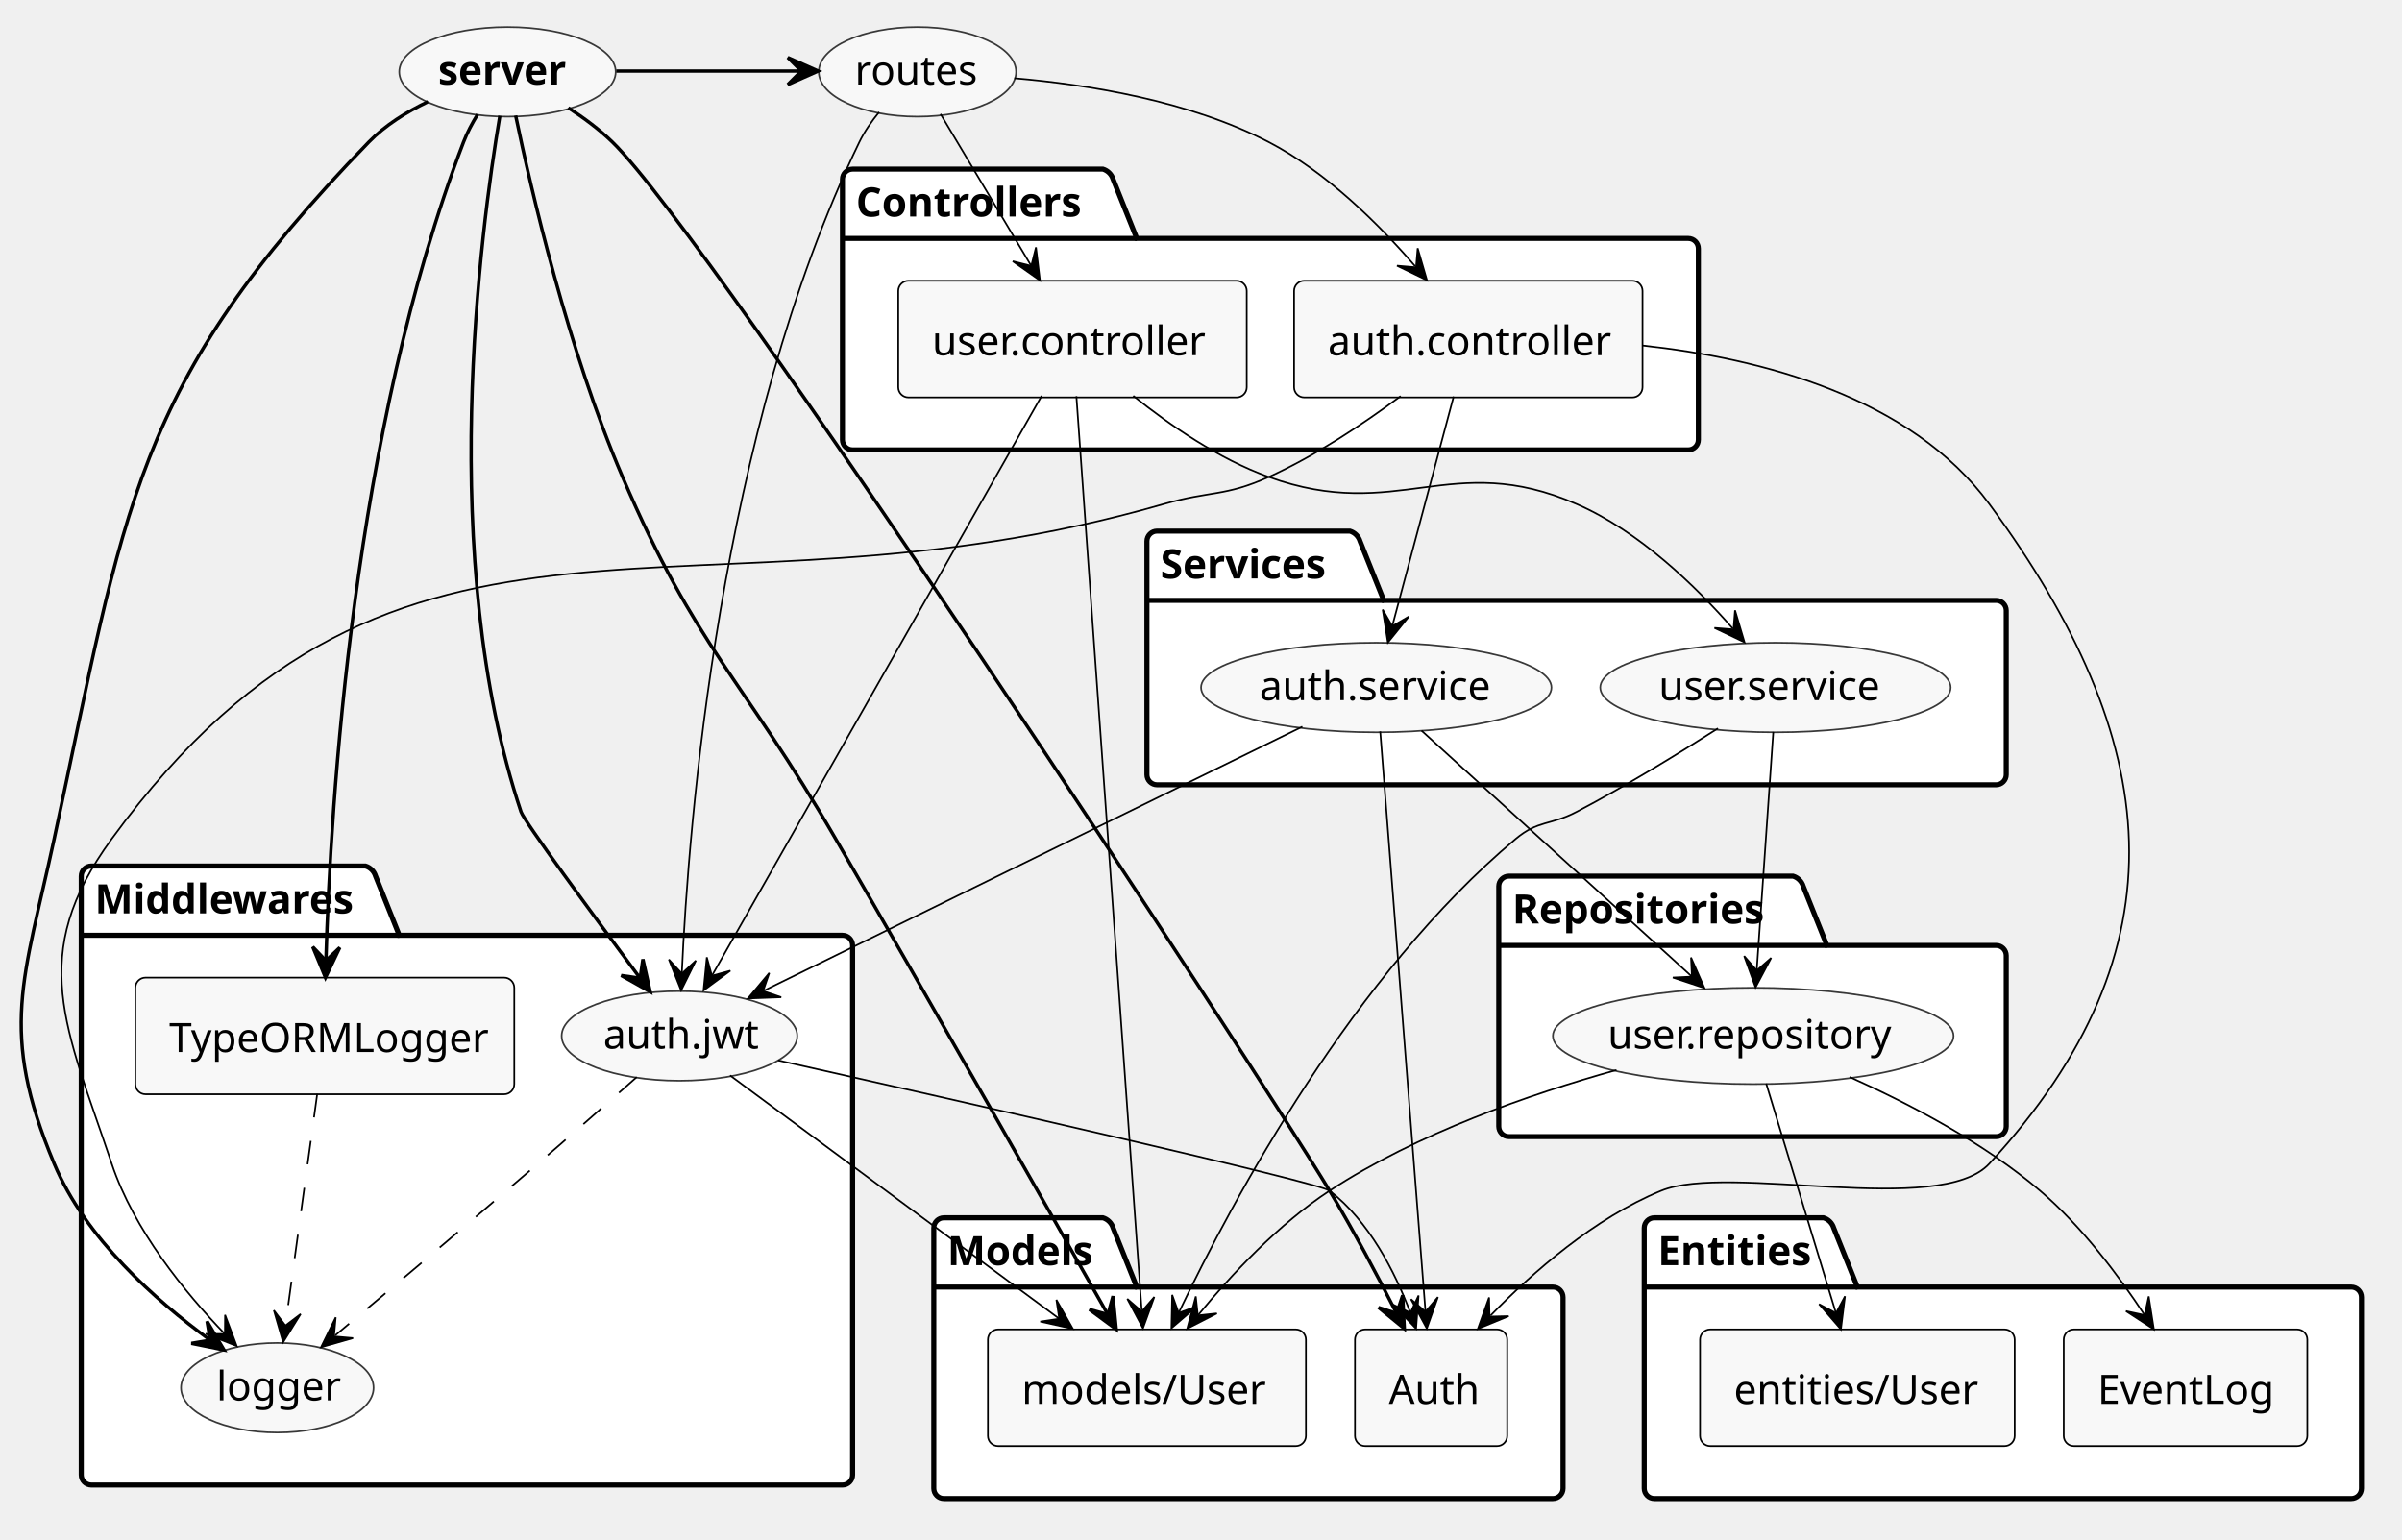
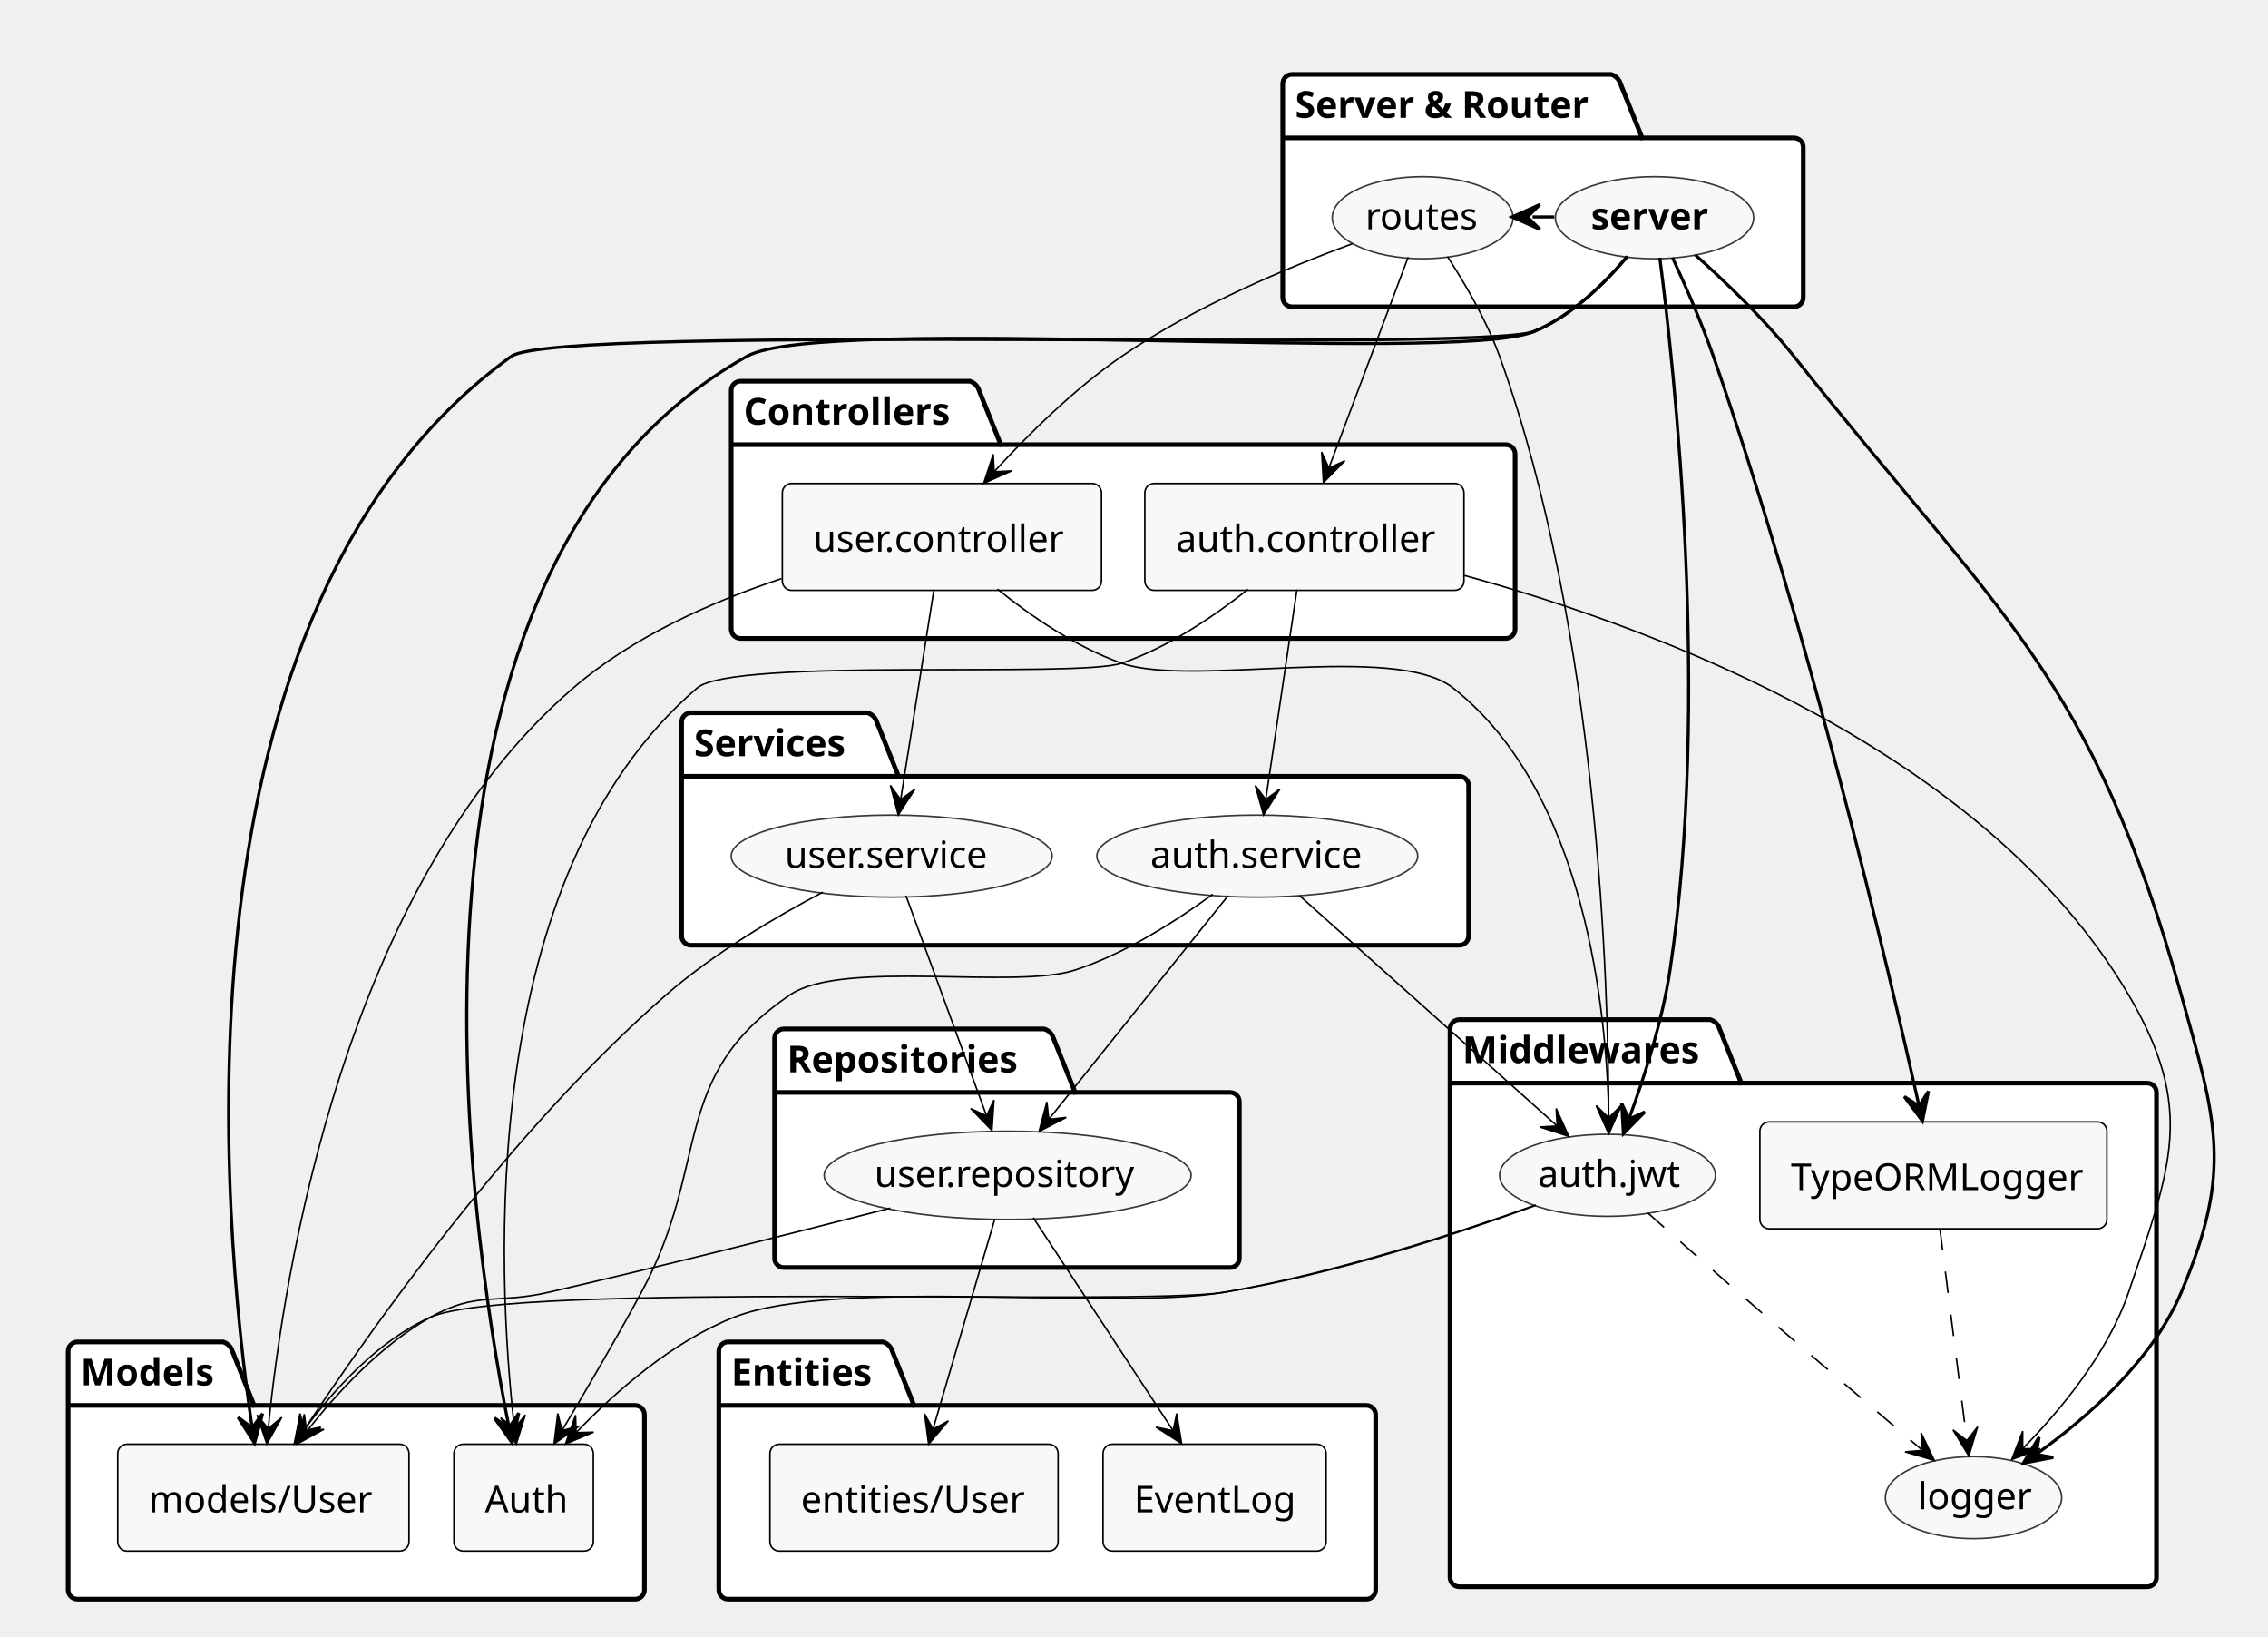
- <svg xmlns="http://www.w3.org/2000/svg" contentScriptType="application/ecmascript" contentStyleType="text/css" height="455px" preserveAspectRatio="none" style="width:710px;height:455px;" version="1.1" viewBox="0 0 710 455" width="710px" zoomAndPan="magnify">
+ <svg xmlns="http://www.w3.org/2000/svg" contentScriptType="application/ecmascript" contentStyleType="text/css" height="528px" preserveAspectRatio="none" style="width:732px;height:528px;" version="1.1" viewBox="0 0 732 528" width="732px" zoomAndPan="magnify">
  <defs />
  <g>
-     <path d="M252.015,50 L326.015,50 A4.5,4.5 0 0 1 329.015,53 L336.015,70.484 L499.015,70.484 A3,3 0 0 1 502.015,73.484 L502.015,130 A3,3 0 0 1 499.015,133 L252.015,133 A3,3 0 0 1 249.015,130 L249.015,53 A3,3 0 0 1 252.015,50 " fill="#FFFFFF" style="stroke: #000000; stroke-width: 1.5;" />
-     <line style="stroke: #000000; stroke-width: 1.5;" x1="249.015" x2="336.015" y1="70.484" y2="70.484" />
-     <text fill="#000000" font-family="Tahoma, sans-serif" font-size="12" font-weight="bold" lengthAdjust="spacingAndGlyphs" textLength="74" x="253.015" y="64.006">Controllers</text>
-     <path d="M27.015,256 L108.015,256 A4.5,4.5 0 0 1 111.015,259 L118.015,276.484 L249.015,276.484 A3,3 0 0 1 252.015,279.484 L252.015,436 A3,3 0 0 1 249.015,439 L27.015,439 A3,3 0 0 1 24.015,436 L24.015,259 A3,3 0 0 1 27.015,256 " fill="#FFFFFF" style="stroke: #000000; stroke-width: 1.5;" />
-     <line style="stroke: #000000; stroke-width: 1.5;" x1="24.015" x2="118.015" y1="276.484" y2="276.484" />
-     <text fill="#000000" font-family="Tahoma, sans-serif" font-size="12" font-weight="bold" lengthAdjust="spacingAndGlyphs" textLength="81" x="28.015" y="270.006">Middlewares</text>
-     <path d="M279.015,360 L326.015,360 A4.5,4.5 0 0 1 329.015,363 L336.015,380.484 L459.015,380.484 A3,3 0 0 1 462.015,383.484 L462.015,440 A3,3 0 0 1 459.015,443 L279.015,443 A3,3 0 0 1 276.015,440 L276.015,363 A3,3 0 0 1 279.015,360 " fill="#FFFFFF" style="stroke: #000000; stroke-width: 1.5;" />
-     <line style="stroke: #000000; stroke-width: 1.5;" x1="276.015" x2="336.015" y1="380.484" y2="380.484" />
-     <text fill="#000000" font-family="Tahoma, sans-serif" font-size="12" font-weight="bold" lengthAdjust="spacingAndGlyphs" textLength="47" x="280.015" y="374.006">Models</text>
-     <path d="M342.015,157 L399.015,157 A4.5,4.5 0 0 1 402.015,160 L409.015,177.484 L590.015,177.484 A3,3 0 0 1 593.015,180.484 L593.015,229 A3,3 0 0 1 590.015,232 L342.015,232 A3,3 0 0 1 339.015,229 L339.015,160 A3,3 0 0 1 342.015,157 " fill="#FFFFFF" style="stroke: #000000; stroke-width: 1.5;" />
-     <line style="stroke: #000000; stroke-width: 1.5;" x1="339.015" x2="409.015" y1="177.484" y2="177.484" />
-     <text fill="#000000" font-family="Tahoma, sans-serif" font-size="12" font-weight="bold" lengthAdjust="spacingAndGlyphs" textLength="57" x="343.015" y="171.006">Services</text>
-     <path d="M446.015,259 L530.015,259 A4.5,4.5 0 0 1 533.015,262 L540.015,279.484 L590.015,279.484 A3,3 0 0 1 593.015,282.484 L593.015,333 A3,3 0 0 1 590.015,336 L446.015,336 A3,3 0 0 1 443.015,333 L443.015,262 A3,3 0 0 1 446.015,259 " fill="#FFFFFF" style="stroke: #000000; stroke-width: 1.5;" />
-     <line style="stroke: #000000; stroke-width: 1.5;" x1="443.015" x2="540.015" y1="279.484" y2="279.484" />
-     <text fill="#000000" font-family="Tahoma, sans-serif" font-size="12" font-weight="bold" lengthAdjust="spacingAndGlyphs" textLength="84" x="447.015" y="273.006">Repositories</text>
-     <path d="M489.015,360 L539.015,360 A4.5,4.5 0 0 1 542.015,363 L549.015,380.484 L695.015,380.484 A3,3 0 0 1 698.015,383.484 L698.015,440 A3,3 0 0 1 695.015,443 L489.015,443 A3,3 0 0 1 486.015,440 L486.015,363 A3,3 0 0 1 489.015,360 " fill="#FFFFFF" style="stroke: #000000; stroke-width: 1.5;" />
-     <line style="stroke: #000000; stroke-width: 1.5;" x1="486.015" x2="549.015" y1="380.484" y2="380.484" />
-     <text fill="#000000" font-family="Tahoma, sans-serif" font-size="12" font-weight="bold" lengthAdjust="spacingAndGlyphs" textLength="50" x="490.015" y="374.006">Entities</text>
-     <rect fill="#F8F8F8" height="34.484" rx="3" ry="3" style="stroke: #000000; stroke-width: 0.5;" width="103" x="382.515" y="83" />
-     <text fill="#000000" font-family="Tahoma, sans-serif" font-size="12" lengthAdjust="spacingAndGlyphs" textLength="83" x="392.515" y="105.006">auth.controller</text>
-     <rect fill="#F8F8F8" height="34.484" rx="3" ry="3" style="stroke: #000000; stroke-width: 0.5;" width="103" x="265.515" y="83" />
-     <text fill="#000000" font-family="Tahoma, sans-serif" font-size="12" lengthAdjust="spacingAndGlyphs" textLength="83" x="275.515" y="105.006">user.controller</text>
-     <ellipse cx="200.835" cy="306.242" fill="#F8F8F8" rx="34.82" ry="13.242" style="stroke: #383838; stroke-width: 0.5;" />
-     <text fill="#000000" font-family="Tahoma, sans-serif" font-size="12" lengthAdjust="spacingAndGlyphs" textLength="45" x="178.335" y="309.984">auth.jwt</text>
-     <ellipse cx="81.971" cy="410.242" fill="#F8F8F8" rx="28.456" ry="13.242" style="stroke: #383838; stroke-width: 0.5;" />
-     <text fill="#000000" font-family="Tahoma, sans-serif" font-size="12" lengthAdjust="spacingAndGlyphs" textLength="36" x="63.971" y="413.984">logger</text>
-     <rect fill="#F8F8F8" height="34.484" rx="3" ry="3" style="stroke: #000000; stroke-width: 0.5;" width="112" x="40.015" y="289" />
-     <text fill="#000000" font-family="Tahoma, sans-serif" font-size="12" lengthAdjust="spacingAndGlyphs" textLength="92" x="50.015" y="311.006">TypeORMLogger</text>
-     <rect fill="#F8F8F8" height="34.484" rx="3" ry="3" style="stroke: #000000; stroke-width: 0.5;" width="45" x="400.515" y="393" />
-     <text fill="#000000" font-family="Tahoma, sans-serif" font-size="12" lengthAdjust="spacingAndGlyphs" textLength="25" x="410.515" y="415.006">Auth</text>
-     <rect fill="#F8F8F8" height="34.484" rx="3" ry="3" style="stroke: #000000; stroke-width: 0.5;" width="94" x="292.015" y="393" />
-     <text fill="#000000" font-family="Tahoma, sans-serif" font-size="12" lengthAdjust="spacingAndGlyphs" textLength="74" x="302.015" y="415.006">models/User</text>
-     <ellipse cx="406.805" cy="203.242" fill="#F8F8F8" rx="51.79" ry="13.242" style="stroke: #383838; stroke-width: 0.5;" />
-     <text fill="#000000" font-family="Tahoma, sans-serif" font-size="12" lengthAdjust="spacingAndGlyphs" textLength="69" x="372.305" y="206.984">auth.service</text>
-     <ellipse cx="524.805" cy="203.242" fill="#F8F8F8" rx="51.79" ry="13.242" style="stroke: #383838; stroke-width: 0.5;" />
-     <text fill="#000000" font-family="Tahoma, sans-serif" font-size="12" lengthAdjust="spacingAndGlyphs" textLength="69" x="490.305" y="206.984">user.service</text>
-     <ellipse cx="518.231" cy="306.243" fill="#F8F8F8" rx="59.216" ry="14.243" style="stroke: #383838; stroke-width: 0.5;" />
-     <text fill="#000000" font-family="Tahoma, sans-serif" font-size="12" lengthAdjust="spacingAndGlyphs" textLength="86" x="475.231" y="309.985">user.repository</text>
-     <rect fill="#F8F8F8" height="34.484" rx="3" ry="3" style="stroke: #000000; stroke-width: 0.5;" width="93" x="502.515" y="393" />
-     <text fill="#000000" font-family="Tahoma, sans-serif" font-size="12" lengthAdjust="spacingAndGlyphs" textLength="73" x="512.515" y="415.006">entities/User</text>
-     <rect fill="#F8F8F8" height="34.484" rx="3" ry="3" style="stroke: #000000; stroke-width: 0.5;" width="72" x="610.015" y="393" />
-     <text fill="#000000" font-family="Tahoma, sans-serif" font-size="12" lengthAdjust="spacingAndGlyphs" textLength="52" x="620.015" y="415.006">EventLog</text>
-     <ellipse cx="271.178" cy="21.242" fill="#F8F8F8" rx="29.163" ry="13.242" style="stroke: #383838; stroke-width: 0.5;" />
-     <text fill="#000000" font-family="Tahoma, sans-serif" font-size="12" lengthAdjust="spacingAndGlyphs" textLength="37" x="252.678" y="24.984">routes</text>
-     <ellipse cx="150.006" cy="21.242" fill="#F8F8F8" rx="31.991" ry="13.242" style="stroke: #383838; stroke-width: 0.5;" />
-     <text fill="#000000" font-family="Tahoma, sans-serif" font-size="12" font-weight="bold" lengthAdjust="spacingAndGlyphs" textLength="41" x="129.506" y="24.984">server</text>
-     <path d="M485.532,102.142 C520.587,105.944 564.697,117.307 588.015,149 C639.377,218.808 646.725,280.249 588.015,344 C573.363,359.91 511.02,343.778 491.015,352 C471.389,360.067 453.195,375.956 440.575,388.913 " fill="none" id="_auth_controller-&gt;_Auth" style="stroke: #000000; stroke-width: 0.5;" />
-     <polygon fill="#000000" points="436.842,392.829,445.948,389.075,440.292,389.21,440.158,383.555,436.842,392.829" style="stroke: #000000; stroke-width: 0.5;" />
-     <path d="M429.677,117.227 C424.717,135.781 416.634,166.019 411.581,184.921 " fill="none" id="_auth_controller-&gt;auth.service" style="stroke: #000000; stroke-width: 0.5;" />
-     <polygon fill="#000000" points="410.241,189.933,416.43,182.272,411.533,185.103,408.702,180.205,410.241,189.933" style="stroke: #000000; stroke-width: 0.5;" />
-     <path d="M414.021,117.099 C403.05,125.257 388.888,134.735 375.015,141 C362.047,146.856 357.689,145.063 344.015,149 C204.623,189.139 118.627,130.902 33.015,248 C7.833,282.443 19.473,303.539 33.015,344 C39.6,363.675 54.748,382.161 66.471,394.351 " fill="none" id="_auth_controller-&gt;logger" style="stroke: #000000; stroke-width: 0.5;" />
-     <polygon fill="#000000" points="69.986,397.926,66.529,388.704,66.481,394.361,60.824,394.312,69.986,397.926" style="stroke: #000000; stroke-width: 0.5;" />
-     <path d="M229.993,313.468 C282.835,325.305 389.757,349.48 393.015,352 C404.651,360.999 412.25,375.799 416.888,388.063 " fill="none" id="auth.jwt-&gt;_Auth" style="stroke: #000000; stroke-width: 0.5;" />
-     <polygon fill="#000000" points="418.581,392.793,419.314,382.971,416.896,388.085,411.782,385.668,418.581,392.793" style="stroke: #000000; stroke-width: 0.5;" />
-     <path d="M188.209,318.406 C179.921,325.757 168.876,335.496 159.015,344 C138.55,361.649 114.746,381.666 99.084,394.767 " fill="none" id="auth.jwt-&gt;logger" style="stroke: #000000; stroke-width: 0.5; stroke-dasharray: 7.0,7.0;" />
-     <polygon fill="#000000" points="94.892,398.271,104.363,395.568,98.728,395.065,99.232,389.43,94.892,398.271" style="stroke: #000000; stroke-width: 0.5;" />
-     <path d="M215.784,317.916 C238.979,335.06 284.262,368.531 313.004,389.774 " fill="none" id="auth.jwt-&gt;_models_User" style="stroke: #000000; stroke-width: 0.5;" />
-     <polygon fill="#000000" points="317.12,392.817,312.259,384.251,313.099,389.845,307.505,390.685,317.12,392.817" style="stroke: #000000; stroke-width: 0.5;" />
-     <path d="M407.968,216.21 C410.6,249.936 417.997,344.703 421.339,387.521 " fill="none" id="auth.service-&gt;_Auth" style="stroke: #000000; stroke-width: 0.5;" />
-     <polygon fill="#000000" points="421.745,392.721,425.032,383.437,421.356,387.736,417.057,384.06,421.745,392.721" style="stroke: #000000; stroke-width: 0.5;" />
-     <path d="M384.97,214.809 C346.271,233.782 266.384,272.95 225.819,292.839 " fill="none" id="auth.service-&gt;auth.jwt" style="stroke: #000000; stroke-width: 0.5;" />
-     <polygon fill="#000000" points="221.072,295.166,230.914,294.796,225.561,292.965,227.392,287.612,221.072,295.166" style="stroke: #000000; stroke-width: 0.5;" />
-     <path d="M420.184,215.983 C440.053,234.062 477.743,268.356 500.095,288.694 " fill="none" id="auth.service-&gt;user.repository" style="stroke: #000000; stroke-width: 0.5;" />
-     <polygon fill="#000000" points="503.814,292.078,499.85,283.062,500.116,288.713,494.465,288.979,503.814,292.078" style="stroke: #000000; stroke-width: 0.5;" />
-     <path d="M299.824,23.127 C321.55,24.993 351.519,29.796 375.015,42 C392.048,50.848 407.498,66.176 418.312,78.71 " fill="none" id="routes-&gt;_auth_controller" style="stroke: #000000; stroke-width: 0.5;" />
-     <polygon fill="#000000" points="421.797,82.84,419.048,73.382,418.572,79.019,412.935,78.543,421.797,82.84" style="stroke: #000000; stroke-width: 0.5;" />
-     <path d="M259.862,33.137 C257.639,35.855 255.527,38.884 254.015,42 C212.489,127.6 203.488,244.038 201.546,287.605 " fill="none" id="routes-&gt;auth.jwt" style="stroke: #000000; stroke-width: 0.5;" />
-     <polygon fill="#000000" points="201.334,292.787,205.698,283.958,201.538,287.791,197.705,283.631,201.334,292.787" style="stroke: #000000; stroke-width: 0.5;" />
-     <path d="M278.002,33.695 C285.108,45.59 296.264,64.264 304.829,78.601 " fill="none" id="routes-&gt;_user_controller" style="stroke: #000000; stroke-width: 0.5;" />
-     <polygon fill="#000000" points="307.397,82.899,306.216,73.121,304.833,78.606,299.348,77.224,307.397,82.899" style="stroke: #000000; stroke-width: 0.5;" />
-     <path d="M167.972,31.871 C172.497,34.804 177.16,38.247 181.015,42 C210.915,71.108 371.484,316.255 393.015,352 C400.083,363.735 407.257,377.29 412.816,388.238 " fill="none" id="&lt;b&gt;server&lt;/b&gt;-&gt;_Auth" style="stroke: #000000; stroke-width: 1.0;" />
-     <polygon fill="#000000" points="415.094,392.757,414.614,382.92,412.843,388.292,407.471,386.521,415.094,392.757" style="stroke: #000000; stroke-width: 1.0;" />
-     <path d="M147.755,34.241 C142.025,68.079 129.084,165.316 154.015,240 C154.95,242.801 175.281,270.427 188.894,288.751 " fill="none" id="&lt;b&gt;server&lt;/b&gt;-&gt;auth.jwt" style="stroke: #000000; stroke-width: 1.0;" />
-     <polygon fill="#000000" points="192.194,293.188,190.031,283.579,189.21,289.176,183.613,288.355,192.194,293.188" style="stroke: #000000; stroke-width: 1.0;" />
-     <path d="M126.49,30.074 C120.231,33.073 113.869,36.999 109.015,42 C39.049,114.081 37.155,149.796 16.015,248 C7.036,289.711 -0.463,304.644 16.015,344 C25.269,366.102 46.107,384.495 61.911,396.009 " fill="none" id="&lt;b&gt;server&lt;/b&gt;-&gt;logger" style="stroke: #000000; stroke-width: 1.0;" />
-     <polygon fill="#000000" points="66.221,399.071,61.202,390.598,62.145,396.175,56.568,397.119,66.221,399.071" style="stroke: #000000; stroke-width: 1.0;" />
-     <path d="M152.42,34.169 C156.988,56.104 167.922,103.482 184.015,141 C205.771,191.717 219.325,200.264 247.015,248 C276.148,298.223 309.894,357.589 327.294,388.289 " fill="none" id="&lt;b&gt;server&lt;/b&gt;-&gt;_models_User" style="stroke: #000000; stroke-width: 1.0;" />
-     <polygon fill="#000000" points="329.943,392.964,328.986,383.162,327.478,388.614,322.026,387.106,329.943,392.964" style="stroke: #000000; stroke-width: 1.0;" />
-     <path d="M182.156,21 C200.346,21 218.537,21 236.727,21 " fill="none" id="&lt;b&gt;server&lt;/b&gt;-&gt;routes" style="stroke: #000000; stroke-width: 1.0;" />
-     <polygon fill="#000000" points="241.858,21,232.858,17,236.858,21,232.858,25,241.858,21" style="stroke: #000000; stroke-width: 1.0;" />
-     <path d="M141.173,33.828 C139.575,36.415 138.081,39.215 137.015,42 C104.319,127.434 97.673,237.997 96.34,283.744 " fill="none" id="&lt;b&gt;server&lt;/b&gt;-&gt;_TypeORMLogger" style="stroke: #000000; stroke-width: 1.0;" />
-     <polygon fill="#000000" points="96.202,288.996,100.438,280.104,96.334,283.998,92.44,279.894,96.202,288.996" style="stroke: #000000; stroke-width: 1.0;" />
-     <path d="M93.766,323.388 C91.194,342.125 87.003,372.663 84.382,391.752 " fill="none" id="_TypeORMLogger-&gt;logger" style="stroke: #000000; stroke-width: 0.5; stroke-dasharray: 7.0,7.0;" />
-     <polygon fill="#000000" points="83.688,396.813,88.875,388.441,84.368,391.86,80.949,387.353,83.688,396.813" style="stroke: #000000; stroke-width: 0.5;" />
-     <path d="M307.913,117.008 C286.357,154.916 232.362,249.873 210.463,288.384 " fill="none" id="_user_controller-&gt;auth.jwt" style="stroke: #000000; stroke-width: 0.5;" />
-     <polygon fill="#000000" points="207.956,292.793,215.882,286.947,210.428,288.447,208.928,282.992,207.956,292.793" style="stroke: #000000; stroke-width: 0.5;" />
-     <path d="M318.167,117.126 C321.841,168.566 333.287,328.804 337.467,387.324 " fill="none" id="_user_controller-&gt;_models_User" style="stroke: #000000; stroke-width: 0.5;" />
-     <polygon fill="#000000" points="337.848,392.662,341.197,383.4,337.492,387.675,333.217,383.97,337.848,392.662" style="stroke: #000000; stroke-width: 0.5;" />
-     <path d="M334.967,117.021 C345.785,125.694 360.285,135.694 375.015,141 C413.213,154.758 428.776,132.824 466.015,149 C484.623,157.083 501.356,173.419 512.208,185.83 " fill="none" id="_user_controller-&gt;user.service" style="stroke: #000000; stroke-width: 0.5;" />
-     <polygon fill="#000000" points="515.657,189.871,512.855,180.429,512.41,186.069,506.771,185.624,515.657,189.871" style="stroke: #000000; stroke-width: 0.5;" />
-     <path d="M522.068,320.335 C527.303,337.559 536.474,367.735 542.645,388.039 " fill="none" id="user.repository-&gt;_entities_User" style="stroke: #000000; stroke-width: 0.5;" />
-     <polygon fill="#000000" points="544.145,392.975,545.355,383.201,542.691,388.191,537.701,385.527,544.145,392.975" style="stroke: #000000; stroke-width: 0.5;" />
-     <path d="M546.715,318.384 C564.164,326.188 586.239,337.705 603.015,352 C615.284,362.454 626.183,376.994 633.939,388.772 " fill="none" id="user.repository-&gt;_EventLog" style="stroke: #000000; stroke-width: 0.5;" />
-     <polygon fill="#000000" points="636.651,392.974,635.13,383.243,633.939,388.773,628.409,387.582,636.651,392.974" style="stroke: #000000; stroke-width: 0.5;" />
-     <path d="M477.819,316.317 C452.167,323.466 418.981,335.025 393.015,352 C377.946,361.851 364.053,376.708 354.133,388.785 " fill="none" id="user.repository-&gt;_models_User" style="stroke: #000000; stroke-width: 0.5;" />
-     <polygon fill="#000000" points="350.926,392.762,359.689,388.267,354.064,388.87,353.461,383.245,350.926,392.762" style="stroke: #000000; stroke-width: 0.5;" />
-     <path d="M507.804,215.318 C496.215,222.734 480.467,232.42 466.015,240 C458.262,244.066 454.728,242.381 448.015,248 C400.155,288.062 364.567,354.246 348.492,387.915 " fill="none" id="user.service-&gt;_models_User" style="stroke: #000000; stroke-width: 0.5;" />
-     <polygon fill="#000000" points="346.263,392.64,353.721,386.208,348.397,388.118,346.486,382.794,346.263,392.64" style="stroke: #000000; stroke-width: 0.5;" />
-     <path d="M524.157,216.385 C522.937,233.986 520.693,266.355 519.282,286.721 " fill="none" id="user.service-&gt;user.repository" style="stroke: #000000; stroke-width: 0.5;" />
-     <polygon fill="#000000" points="518.925,291.874,523.538,283.172,519.271,286.886,515.557,282.619,518.925,291.874" style="stroke: #000000; stroke-width: 0.5;" />
+     <path d="M417,24 L520,24 A4.5,4.5 0 0 1 523,27 L530,44.484 L579,44.484 A3,3 0 0 1 582,47.484 L582,96 A3,3 0 0 1 579,99 L417,99 A3,3 0 0 1 414,96 L414,27 A3,3 0 0 1 417,24 " fill="#FFFFFF" style="stroke: #000000; stroke-width: 1.5;" />
+     <line style="stroke: #000000; stroke-width: 1.5;" x1="414" x2="530" y1="44.484" y2="44.484" />
+     <text fill="#000000" font-family="Tahoma, sans-serif" font-size="12" font-weight="bold" lengthAdjust="spacingAndGlyphs" textLength="103" x="418" y="38.006">Server &amp; Router</text>
+     <path d="M239,123 L313,123 A4.5,4.5 0 0 1 316,126 L323,143.484 L486,143.484 A3,3 0 0 1 489,146.484 L489,203 A3,3 0 0 1 486,206 L239,206 A3,3 0 0 1 236,203 L236,126 A3,3 0 0 1 239,123 " fill="#FFFFFF" style="stroke: #000000; stroke-width: 1.5;" />
+     <line style="stroke: #000000; stroke-width: 1.5;" x1="236" x2="323" y1="143.484" y2="143.484" />
+     <text fill="#000000" font-family="Tahoma, sans-serif" font-size="12" font-weight="bold" lengthAdjust="spacingAndGlyphs" textLength="74" x="240" y="137.006">Controllers</text>
+     <path d="M471,329 L552,329 A4.5,4.5 0 0 1 555,332 L562,349.484 L693,349.484 A3,3 0 0 1 696,352.484 L696,509 A3,3 0 0 1 693,512 L471,512 A3,3 0 0 1 468,509 L468,332 A3,3 0 0 1 471,329 " fill="#FFFFFF" style="stroke: #000000; stroke-width: 1.5;" />
+     <line style="stroke: #000000; stroke-width: 1.5;" x1="468" x2="562" y1="349.484" y2="349.484" />
+     <text fill="#000000" font-family="Tahoma, sans-serif" font-size="12" font-weight="bold" lengthAdjust="spacingAndGlyphs" textLength="81" x="472" y="343.006">Middlewares</text>
+     <path d="M25,433 L72,433 A4.5,4.5 0 0 1 75,436 L82,453.484 L205,453.484 A3,3 0 0 1 208,456.484 L208,513 A3,3 0 0 1 205,516 L25,516 A3,3 0 0 1 22,513 L22,436 A3,3 0 0 1 25,433 " fill="#FFFFFF" style="stroke: #000000; stroke-width: 1.5;" />
+     <line style="stroke: #000000; stroke-width: 1.5;" x1="22" x2="82" y1="453.484" y2="453.484" />
+     <text fill="#000000" font-family="Tahoma, sans-serif" font-size="12" font-weight="bold" lengthAdjust="spacingAndGlyphs" textLength="47" x="26" y="447.006">Models</text>
+     <path d="M223,230 L280,230 A4.5,4.5 0 0 1 283,233 L290,250.484 L471,250.484 A3,3 0 0 1 474,253.484 L474,302 A3,3 0 0 1 471,305 L223,305 A3,3 0 0 1 220,302 L220,233 A3,3 0 0 1 223,230 " fill="#FFFFFF" style="stroke: #000000; stroke-width: 1.5;" />
+     <line style="stroke: #000000; stroke-width: 1.5;" x1="220" x2="290" y1="250.484" y2="250.484" />
+     <text fill="#000000" font-family="Tahoma, sans-serif" font-size="12" font-weight="bold" lengthAdjust="spacingAndGlyphs" textLength="57" x="224" y="244.006">Services</text>
+     <path d="M253,332 L337,332 A4.5,4.5 0 0 1 340,335 L347,352.484 L397,352.484 A3,3 0 0 1 400,355.484 L400,406 A3,3 0 0 1 397,409 L253,409 A3,3 0 0 1 250,406 L250,335 A3,3 0 0 1 253,332 " fill="#FFFFFF" style="stroke: #000000; stroke-width: 1.5;" />
+     <line style="stroke: #000000; stroke-width: 1.5;" x1="250" x2="347" y1="352.484" y2="352.484" />
+     <text fill="#000000" font-family="Tahoma, sans-serif" font-size="12" font-weight="bold" lengthAdjust="spacingAndGlyphs" textLength="84" x="254" y="346.006">Repositories</text>
+     <path d="M235,433 L285,433 A4.5,4.5 0 0 1 288,436 L295,453.484 L441,453.484 A3,3 0 0 1 444,456.484 L444,513 A3,3 0 0 1 441,516 L235,516 A3,3 0 0 1 232,513 L232,436 A3,3 0 0 1 235,433 " fill="#FFFFFF" style="stroke: #000000; stroke-width: 1.5;" />
+     <line style="stroke: #000000; stroke-width: 1.5;" x1="232" x2="295" y1="453.484" y2="453.484" />
+     <text fill="#000000" font-family="Tahoma, sans-serif" font-size="12" font-weight="bold" lengthAdjust="spacingAndGlyphs" textLength="50" x="236" y="447.006">Entities</text>
+     <ellipse cx="459.163" cy="70.242" fill="#F8F8F8" rx="29.163" ry="13.242" style="stroke: #383838; stroke-width: 0.5;" />
+     <text fill="#000000" font-family="Tahoma, sans-serif" font-size="12" lengthAdjust="spacingAndGlyphs" textLength="37" x="440.663" y="73.984">routes</text>
+     <ellipse cx="533.991" cy="70.242" fill="#F8F8F8" rx="31.991" ry="13.242" style="stroke: #383838; stroke-width: 0.5;" />
+     <text fill="#000000" font-family="Tahoma, sans-serif" font-size="12" font-weight="bold" lengthAdjust="spacingAndGlyphs" textLength="41" x="513.491" y="73.984">server</text>
+     <rect fill="#F8F8F8" height="34.484" rx="3" ry="3" style="stroke: #000000; stroke-width: 0.5;" width="103" x="369.5" y="156" />
+     <text fill="#000000" font-family="Tahoma, sans-serif" font-size="12" lengthAdjust="spacingAndGlyphs" textLength="83" x="379.5" y="178.006">auth.controller</text>
+     <rect fill="#F8F8F8" height="34.484" rx="3" ry="3" style="stroke: #000000; stroke-width: 0.5;" width="103" x="252.5" y="156" />
+     <text fill="#000000" font-family="Tahoma, sans-serif" font-size="12" lengthAdjust="spacingAndGlyphs" textLength="83" x="262.5" y="178.006">user.controller</text>
+     <ellipse cx="518.82" cy="379.242" fill="#F8F8F8" rx="34.82" ry="13.242" style="stroke: #383838; stroke-width: 0.5;" />
+     <text fill="#000000" font-family="Tahoma, sans-serif" font-size="12" lengthAdjust="spacingAndGlyphs" textLength="45" x="496.32" y="382.984">auth.jwt</text>
+     <ellipse cx="636.956" cy="483.242" fill="#F8F8F8" rx="28.456" ry="13.242" style="stroke: #383838; stroke-width: 0.5;" />
+     <text fill="#000000" font-family="Tahoma, sans-serif" font-size="12" lengthAdjust="spacingAndGlyphs" textLength="36" x="618.956" y="486.984">logger</text>
+     <rect fill="#F8F8F8" height="34.484" rx="3" ry="3" style="stroke: #000000; stroke-width: 0.5;" width="112" x="568" y="362" />
+     <text fill="#000000" font-family="Tahoma, sans-serif" font-size="12" lengthAdjust="spacingAndGlyphs" textLength="92" x="578" y="384.006">TypeORMLogger</text>
+     <rect fill="#F8F8F8" height="34.484" rx="3" ry="3" style="stroke: #000000; stroke-width: 0.5;" width="45" x="146.5" y="466" />
+     <text fill="#000000" font-family="Tahoma, sans-serif" font-size="12" lengthAdjust="spacingAndGlyphs" textLength="25" x="156.5" y="488.006">Auth</text>
+     <rect fill="#F8F8F8" height="34.484" rx="3" ry="3" style="stroke: #000000; stroke-width: 0.5;" width="94" x="38" y="466" />
+     <text fill="#000000" font-family="Tahoma, sans-serif" font-size="12" lengthAdjust="spacingAndGlyphs" textLength="74" x="48" y="488.006">models/User</text>
+     <ellipse cx="405.79" cy="276.242" fill="#F8F8F8" rx="51.79" ry="13.242" style="stroke: #383838; stroke-width: 0.5;" />
+     <text fill="#000000" font-family="Tahoma, sans-serif" font-size="12" lengthAdjust="spacingAndGlyphs" textLength="69" x="371.29" y="279.984">auth.service</text>
+     <ellipse cx="287.79" cy="276.242" fill="#F8F8F8" rx="51.79" ry="13.242" style="stroke: #383838; stroke-width: 0.5;" />
+     <text fill="#000000" font-family="Tahoma, sans-serif" font-size="12" lengthAdjust="spacingAndGlyphs" textLength="69" x="253.29" y="279.984">user.service</text>
+     <ellipse cx="325.216" cy="379.243" fill="#F8F8F8" rx="59.216" ry="14.243" style="stroke: #383838; stroke-width: 0.5;" />
+     <text fill="#000000" font-family="Tahoma, sans-serif" font-size="12" lengthAdjust="spacingAndGlyphs" textLength="86" x="282.216" y="382.985">user.repository</text>
+     <rect fill="#F8F8F8" height="34.484" rx="3" ry="3" style="stroke: #000000; stroke-width: 0.5;" width="93" x="248.5" y="466" />
+     <text fill="#000000" font-family="Tahoma, sans-serif" font-size="12" lengthAdjust="spacingAndGlyphs" textLength="73" x="258.5" y="488.006">entities/User</text>
+     <rect fill="#F8F8F8" height="34.484" rx="3" ry="3" style="stroke: #000000; stroke-width: 0.5;" width="72" x="356" y="466" />
+     <text fill="#000000" font-family="Tahoma, sans-serif" font-size="12" lengthAdjust="spacingAndGlyphs" textLength="52" x="366" y="488.006">EventLog</text>
+     <path d="M402.75,190.183 C391.751,198.911 377.001,208.911 362,214 C347.56,218.899 236.579,212.078 225,222 C153.958,282.876 160.292,410.26 166.022,460.739 " fill="none" id="_auth_controller-&gt;_Auth" style="stroke: #000000; stroke-width: 0.5;" />
+     <polygon fill="#000000" points="166.642,465.944,169.549,456.534,166.05,460.979,161.605,457.481,166.642,465.944" style="stroke: #000000; stroke-width: 0.5;" />
+     <path d="M418.59,190.227 C415.835,208.781 411.344,239.019 408.536,257.921 " fill="none" id="_auth_controller-&gt;auth.service" style="stroke: #000000; stroke-width: 0.5;" />
+     <polygon fill="#000000" points="407.792,262.933,413.07,254.618,408.526,257.987,405.157,253.443,407.792,262.933" style="stroke: #000000; stroke-width: 0.5;" />
+     <path d="M472.677,185.695 C536.057,203.116 640.755,242.607 687,321 C708.679,357.749 700.739,376.606 687,417 C680.269,436.789 664.814,455.258 652.855,467.413 " fill="none" id="_auth_controller-&gt;logger" style="stroke: #000000; stroke-width: 0.5;" />
+     <polygon fill="#000000" points="649.269,470.977,658.472,467.47,652.816,467.452,652.833,461.796,649.269,470.977" style="stroke: #000000; stroke-width: 0.5;" />
+     <path d="M495.63,388.808 C470.997,397.654 430.868,410.833 395,417 C360.352,422.958 269.724,412.153 237,425 C217.118,432.806 198.825,448.877 186.232,461.971 " fill="none" id="auth.jwt-&gt;_Auth" style="stroke: #000000; stroke-width: 0.5;" />
+     <polygon fill="#000000" points="182.511,465.926,191.591,462.11,185.936,462.284,185.763,456.63,182.511,465.926" style="stroke: #000000; stroke-width: 0.5;" />
+     <path d="M531.825,391.384 C540.12,398.727 551.166,408.464 561,417 C581.254,434.581 604.738,454.612 620.178,467.735 " fill="none" id="auth.jwt-&gt;logger" style="stroke: #000000; stroke-width: 0.5; stroke-dasharray: 7.0,7.0;" />
+     <polygon fill="#000000" points="624.311,471.245,620.042,462.37,620.5,468.008,614.862,468.467,624.311,471.245" style="stroke: #000000; stroke-width: 0.5;" />
+     <path d="M495.654,388.948 C471.039,397.909 430.926,411.18 395,417 C366.908,421.551 164.964,413.348 139,425 C121.905,432.672 107.599,448.539 98.016,461.589 " fill="none" id="auth.jwt-&gt;_models_User" style="stroke: #000000; stroke-width: 0.5;" />
+     <polygon fill="#000000" points="94.95,465.89,103.431,460.883,97.852,461.819,96.916,456.24,94.95,465.89" style="stroke: #000000; stroke-width: 0.5;" />
+     <path d="M391.429,288.547 C380.032,296.892 363.416,307.609 347,313 C327.503,319.403 271.973,309.464 255,321 C215.547,347.815 229.717,375.053 207,417 C198.85,432.049 189.098,448.705 181.513,461.39 " fill="none" id="auth.service-&gt;_Auth" style="stroke: #000000; stroke-width: 0.5;" />
+     <polygon fill="#000000" points="178.824,465.873,186.883,460.212,181.396,461.585,180.023,456.097,178.824,465.873" style="stroke: #000000; stroke-width: 0.5;" />
+     <path d="M419.406,288.983 C440.1,307.479 479.782,342.947 502.307,363.08 " fill="none" id="auth.service-&gt;auth.jwt" style="stroke: #000000; stroke-width: 0.5;" />
+     <polygon fill="#000000" points="506.305,366.653,502.259,357.674,502.577,363.322,496.929,363.639,506.305,366.653" style="stroke: #000000; stroke-width: 0.5;" />
+     <path d="M396.39,288.983 C382.071,306.837 355.068,340.508 338.688,360.932 " fill="none" id="auth.service-&gt;user.repository" style="stroke: #000000; stroke-width: 0.5;" />
+     <polygon fill="#000000" points="335.363,365.078,344.115,360.561,338.492,361.178,337.875,355.555,335.363,365.078" style="stroke: #000000; stroke-width: 0.5;" />
+     <path d="M454.492,82.983 C448.194,99.721 436.668,130.357 428.92,150.95 " fill="none" id="routes-&gt;_auth_controller" style="stroke: #000000; stroke-width: 0.5;" />
+     <polygon fill="#000000" points="427.134,155.697,434.049,148.684,428.896,151.018,426.562,145.865,427.134,155.697" style="stroke: #000000; stroke-width: 0.5;" />
+     <path d="M467.176,82.788 C472.741,91.355 479.826,103.43 484,115 C515.853,203.298 519.172,317.674 519.201,360.659 " fill="none" id="routes-&gt;auth.jwt" style="stroke: #000000; stroke-width: 0.5;" />
+     <polygon fill="#000000" points="519.189,365.775,523.21,356.784,519.2,360.775,515.21,356.766,519.189,365.775" style="stroke: #000000; stroke-width: 0.5;" />
+     <path d="M436.655,78.571 C416.209,86.076 385.635,98.786 362,115 C346.729,125.476 331.88,140.182 321.03,152.032 " fill="none" id="routes-&gt;_user_controller" style="stroke: #000000; stroke-width: 0.5;" />
+     <polygon fill="#000000" points="317.508,155.931,326.509,151.934,320.86,152.221,320.573,146.571,317.508,155.931" style="stroke: #000000; stroke-width: 0.5;" />
+     <path d="M525.189,82.757 C518.085,91.212 507.28,101.974 495,107 C468.867,117.695 265.623,101.179 241,115 C120.15,182.833 150.767,392.67 164.288,460.566 " fill="none" id="&lt;b&gt;server&lt;/b&gt;-&gt;_Auth" style="stroke: #000000; stroke-width: 1.0;" />
+     <polygon fill="#000000" points="165.307,465.579,167.433,455.962,164.311,460.679,159.594,457.556,165.307,465.579" style="stroke: #000000; stroke-width: 1.0;" />
+     <path d="M535.697,83.18 C540.351,118.794 552.122,225.733 539,313 C536.489,329.698 530.542,348.025 525.781,360.95 " fill="none" id="&lt;b&gt;server&lt;/b&gt;-&gt;auth.jwt" style="stroke: #000000; stroke-width: 1.0;" />
+     <polygon fill="#000000" points="523.959,365.795,530.871,358.779,525.719,361.115,523.383,355.963,523.959,365.795" style="stroke: #000000; stroke-width: 1.0;" />
+     <path d="M547.084,82.176 C556.562,90.64 569.353,102.848 579,115 C645.588,198.874 675.156,217.865 704,321 C715.492,362.09 720.626,377.706 704,417 C694.591,439.238 673.439,457.608 657.401,469.08 " fill="none" id="&lt;b&gt;server&lt;/b&gt;-&gt;logger" style="stroke: #000000; stroke-width: 1.0;" />
+     <polygon fill="#000000" points="653.027,472.13,662.697,470.263,657.128,469.27,658.121,463.701,653.027,472.13" style="stroke: #000000; stroke-width: 1.0;" />
+     <path d="M525.199,82.782 C518.101,91.251 507.298,102.019 495,107 C478.003,113.884 179.871,104.269 165,115 C52.872,195.913 71.607,394.567 81.347,460.408 " fill="none" id="&lt;b&gt;server&lt;/b&gt;-&gt;_models_User" style="stroke: #000000; stroke-width: 1.0;" />
+     <polygon fill="#000000" points="82.145,465.64,84.744,456.14,81.392,460.697,76.835,457.345,82.145,465.64" style="stroke: #000000; stroke-width: 1.0;" />
+     <path d="M501.659,70 C498.814,70 495.969,70 493.125,70 " fill="none" id="&lt;b&gt;server&lt;/b&gt;-&gt;routes" style="stroke: #000000; stroke-width: 1.0; stroke-dasharray: 7.0,7.0;" />
+     <polygon fill="#000000" points="488.004,70,497.004,74,493.004,70,497.004,66,488.004,70" style="stroke: #000000; stroke-width: 1.0;" />
+     <path d="M539.805,83.14 C543.84,91.873 549.163,104.001 553,115 C583.75,203.146 609.292,311.724 619.375,356.818 " fill="none" id="&lt;b&gt;server&lt;/b&gt;-&gt;_TypeORMLogger" style="stroke: #000000; stroke-width: 1.0;" />
+     <polygon fill="#000000" points="620.472,361.744,622.422,352.09,619.386,356.863,614.613,353.827,620.472,361.744" style="stroke: #000000; stroke-width: 1.0;" />
+     <path d="M626.089,396.388 C628.477,415.125 632.369,445.663 634.802,464.752 " fill="none" id="_TypeORMLogger-&gt;logger" style="stroke: #000000; stroke-width: 0.5; stroke-dasharray: 7.0,7.0;" />
+     <polygon fill="#000000" points="635.447,469.813,638.277,460.38,634.815,464.854,630.341,461.391,635.447,469.813" style="stroke: #000000; stroke-width: 0.5;" />
+     <path d="M321.926,190.093 C332.735,198.791 347.235,208.791 362,214 C384.486,221.933 450.275,207.237 469,222 C512.07,255.956 518.624,327.277 519.236,360.401 " fill="none" id="_user_controller-&gt;auth.jwt" style="stroke: #000000; stroke-width: 0.5;" />
+     <polygon fill="#000000" points="519.289,365.752,523.201,356.714,519.24,360.752,515.202,356.791,519.289,365.752" style="stroke: #000000; stroke-width: 0.5;" />
+     <path d="M252.224,186.703 C229.7,194.171 204.14,205.478 185,222 C111,285.879 91.514,410.979 86.59,460.796 " fill="none" id="_user_controller-&gt;_models_User" style="stroke: #000000; stroke-width: 0.5;" />
+     <polygon fill="#000000" points="86.108,465.935,90.931,457.348,86.575,460.957,82.966,456.6,86.108,465.935" style="stroke: #000000; stroke-width: 0.5;" />
+     <path d="M301.429,190.227 C298.49,208.781 293.7,239.019 290.706,257.921 " fill="none" id="_user_controller-&gt;user.service" style="stroke: #000000; stroke-width: 0.5;" />
+     <polygon fill="#000000" points="289.912,262.933,295.27,254.669,290.694,257.995,287.368,253.418,289.912,262.933" style="stroke: #000000; stroke-width: 0.5;" />
+     <path d="M321.078,393.335 C316.012,410.559 307.137,440.735 301.165,461.039 " fill="none" id="user.repository-&gt;_entities_User" style="stroke: #000000; stroke-width: 0.5;" />
+     <polygon fill="#000000" points="299.713,465.975,306.09,458.469,301.124,461.178,298.415,456.212,299.713,465.975" style="stroke: #000000; stroke-width: 0.5;" />
+     <path d="M333.486,392.918 C344.86,410.235 365.173,441.159 378.619,461.628 " fill="none" id="user.repository-&gt;_EventLog" style="stroke: #000000; stroke-width: 0.5;" />
+     <polygon fill="#000000" points="381.378,465.829,379.779,456.111,378.633,461.65,373.093,460.503,381.378,465.829" style="stroke: #000000; stroke-width: 0.5;" />
+     <path d="M287.379,389.819 C257.522,397.511 214.683,408.326 177,417 C160.181,420.871 154.063,416.575 139,425 C122.967,433.967 108.849,449.29 99.074,461.791 " fill="none" id="user.repository-&gt;_models_User" style="stroke: #000000; stroke-width: 0.5;" />
+     <polygon fill="#000000" points="95.929,465.909,104.57,461.184,98.964,461.935,98.213,456.329,95.929,465.909" style="stroke: #000000; stroke-width: 0.5;" />
+     <path d="M265.58,287.874 C250.403,295.844 230.393,307.581 215,321 C164.98,364.604 119.465,429.1 97.993,461.64 " fill="none" id="user.service-&gt;_models_User" style="stroke: #000000; stroke-width: 0.5;" />
+     <polygon fill="#000000" points="95.248,465.825,103.529,460.494,97.99,461.645,96.84,456.106,95.248,465.825" style="stroke: #000000; stroke-width: 0.5;" />
+     <path d="M292.39,288.983 C298.813,306.517 310.824,339.304 318.34,359.819 " fill="none" id="user.service-&gt;user.repository" style="stroke: #000000; stroke-width: 0.5;" />
+     <polygon fill="#000000" points="320.147,364.754,320.808,354.927,318.427,360.059,313.296,357.679,320.147,364.754" style="stroke: #000000; stroke-width: 0.5;" />
  </g>
</svg>
